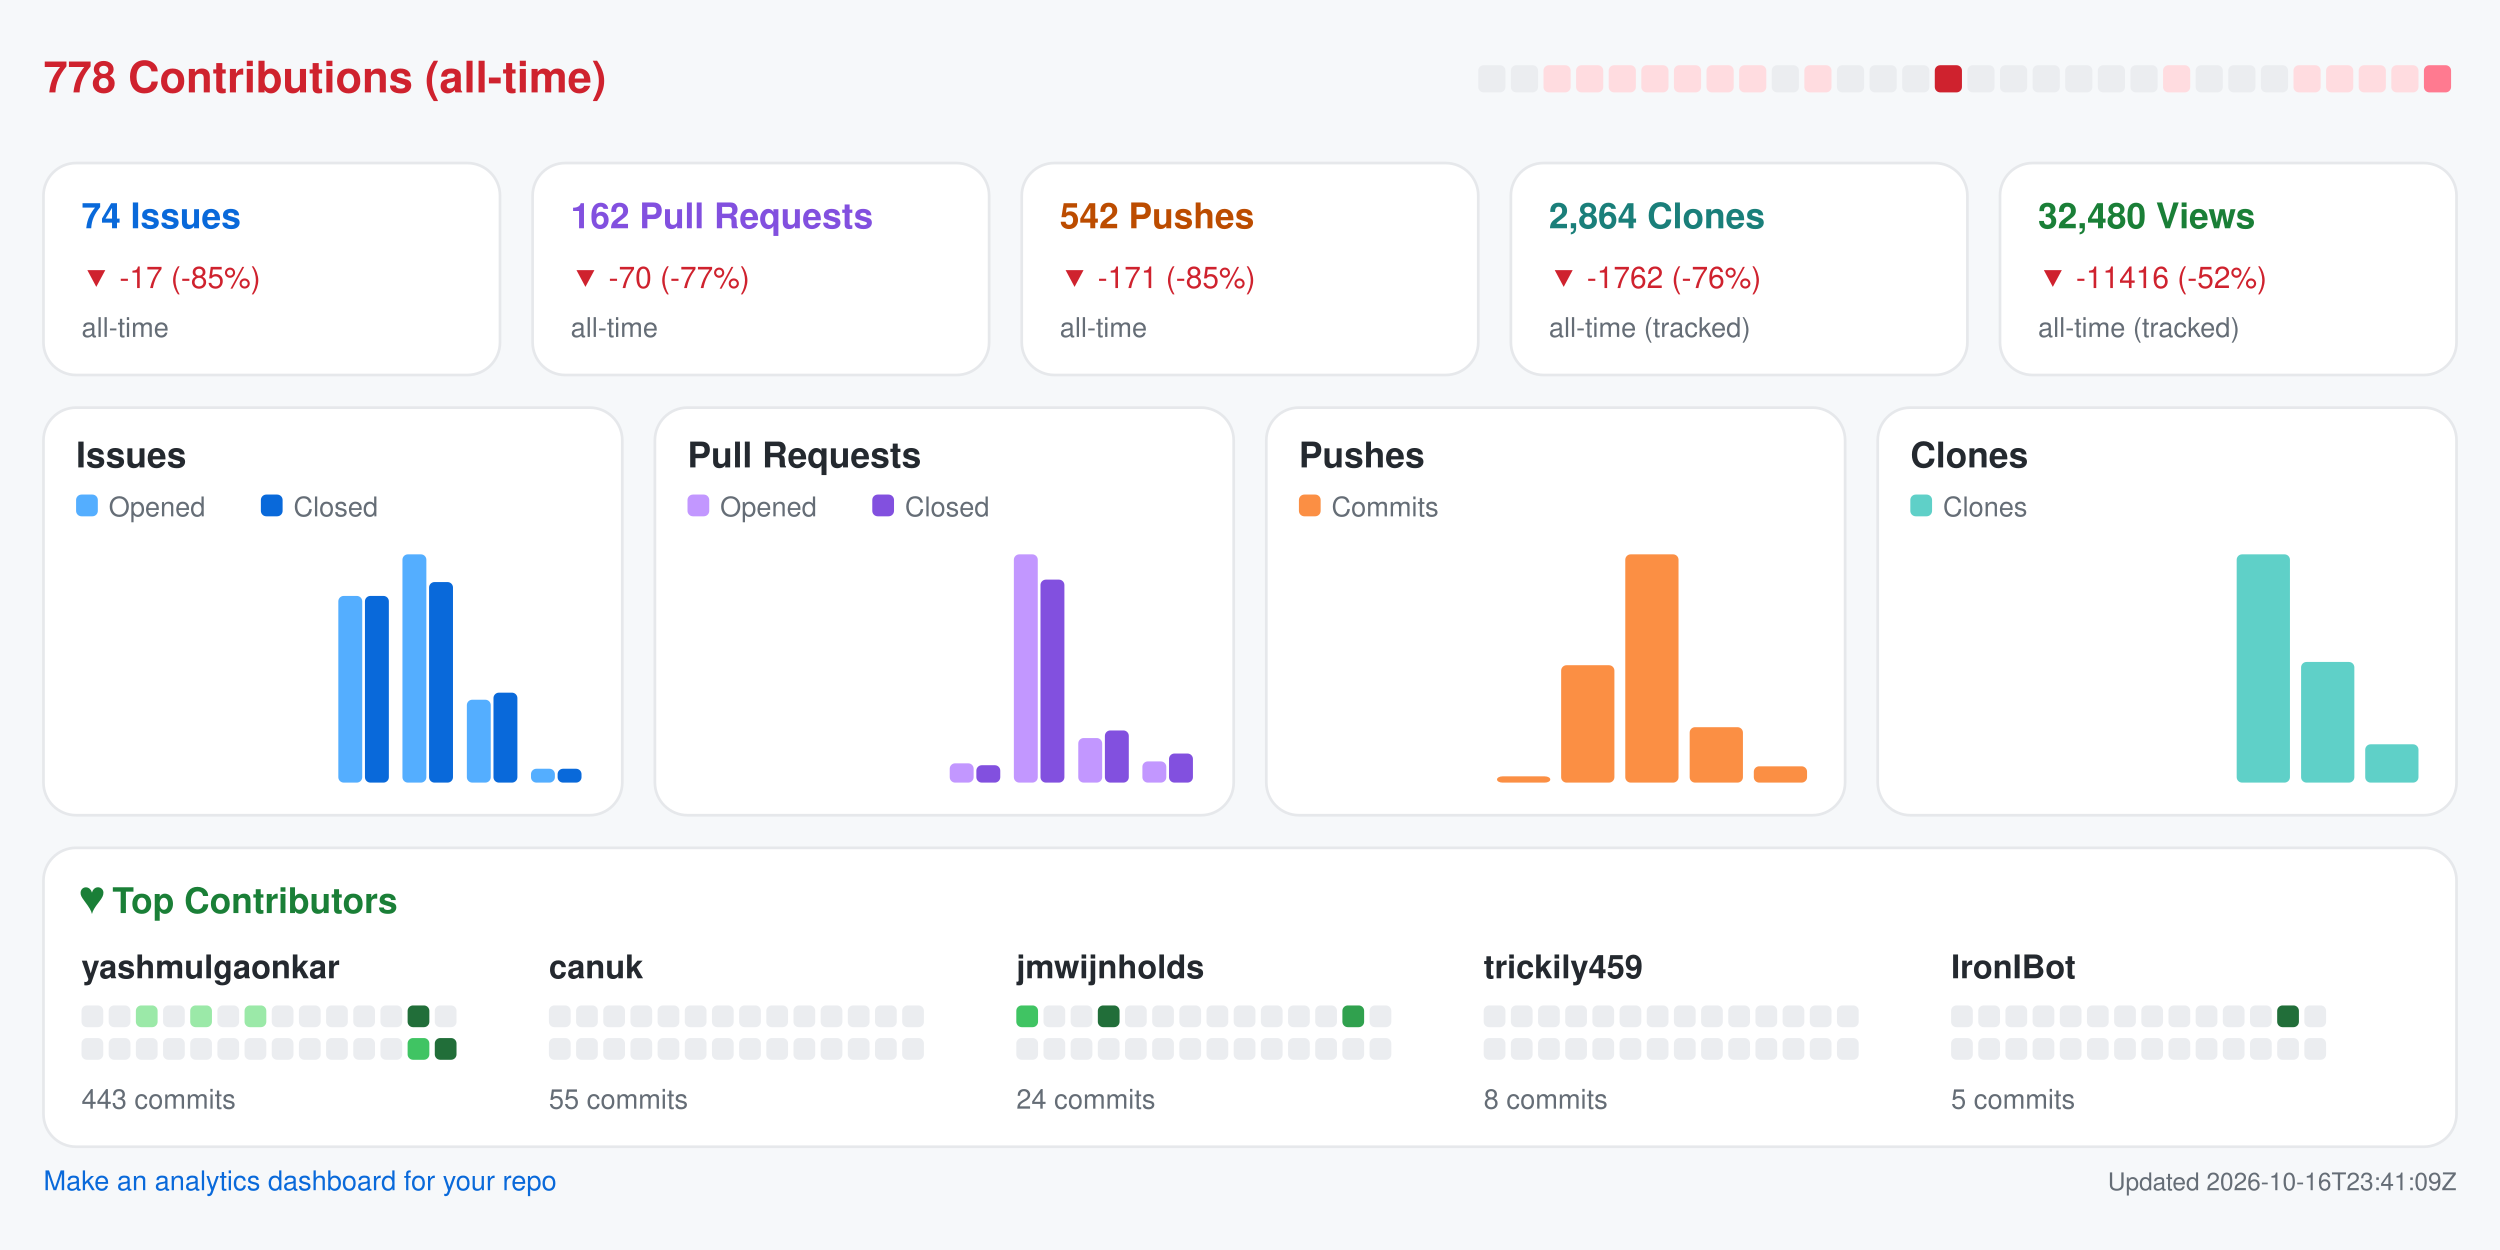
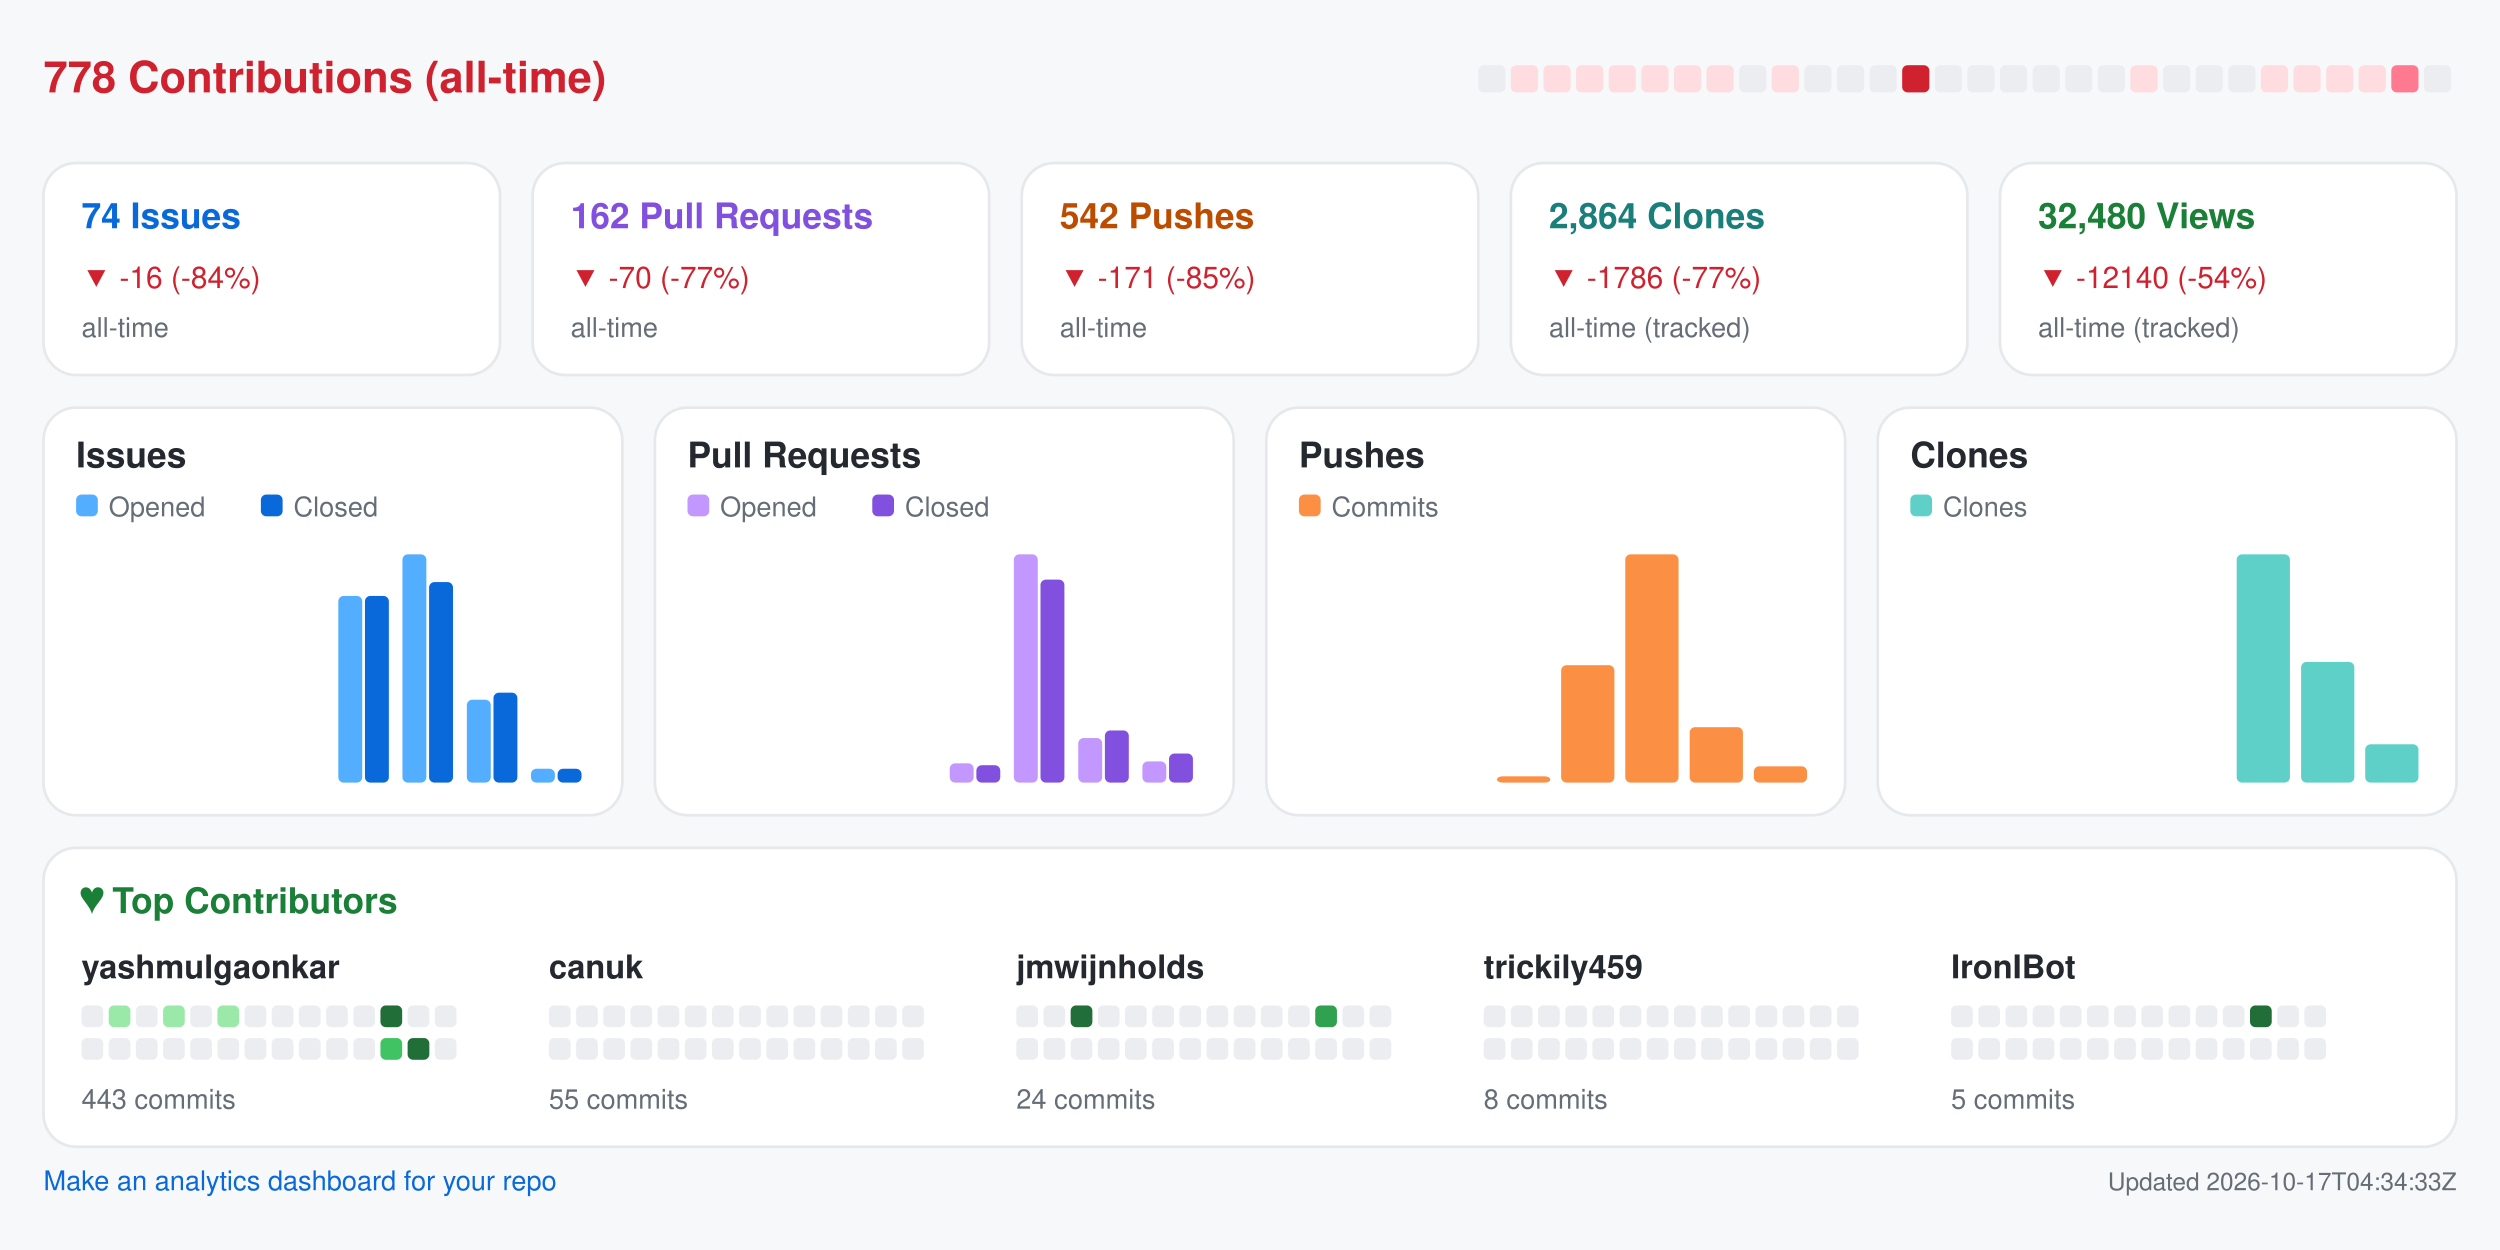
<svg xmlns="http://www.w3.org/2000/svg" width="920" height="460" viewBox="0 0 920 460" role="img" aria-label="Repository analytics for yashmulgaonkar/FlightScnr_Pi">
  <rect x="0.0" y="0.0" width="920.0" height="460.0" rx="0" fill="#f6f8fa" />
  <text x="16.0" y="34.0" fill="#cf222e" font-size="16" font-family="-apple-system,BlinkMacSystemFont,Segoe UI,Helvetica,Arial,sans-serif" font-weight="600" text-anchor="start">778 Contributions (all-time)</text>
  <rect x="544.0" y="24.0" width="10.0" height="10.0" rx="2" fill="#ebedf0" />
-   <rect x="556.0" y="24.0" width="10.0" height="10.0" rx="2" fill="#ebedf0" />
+   <rect x="556.0" y="24.0" width="10.0" height="10.0" rx="2" fill="#ffdce0" />
  <rect x="568.0" y="24.0" width="10.0" height="10.0" rx="2" fill="#ffdce0" />
  <rect x="580.0" y="24.0" width="10.0" height="10.0" rx="2" fill="#ffdce0" />
  <rect x="592.0" y="24.0" width="10.0" height="10.0" rx="2" fill="#ffdce0" />
  <rect x="604.0" y="24.0" width="10.0" height="10.0" rx="2" fill="#ffdce0" />
  <rect x="616.0" y="24.0" width="10.0" height="10.0" rx="2" fill="#ffdce0" />
  <rect x="628.0" y="24.0" width="10.0" height="10.0" rx="2" fill="#ffdce0" />
-   <rect x="640.0" y="24.0" width="10.0" height="10.0" rx="2" fill="#ffdce0" />
-   <rect x="652.0" y="24.0" width="10.0" height="10.0" rx="2" fill="#ebedf0" />
-   <rect x="664.0" y="24.0" width="10.0" height="10.0" rx="2" fill="#ffdce0" />
+   <rect x="640.0" y="24.0" width="10.0" height="10.0" rx="2" fill="#ebedf0" />
+   <rect x="652.0" y="24.0" width="10.0" height="10.0" rx="2" fill="#ffdce0" />
+   <rect x="664.0" y="24.0" width="10.0" height="10.0" rx="2" fill="#ebedf0" />
  <rect x="676.0" y="24.0" width="10.0" height="10.0" rx="2" fill="#ebedf0" />
  <rect x="688.0" y="24.0" width="10.0" height="10.0" rx="2" fill="#ebedf0" />
-   <rect x="700.0" y="24.0" width="10.0" height="10.0" rx="2" fill="#ebedf0" />
-   <rect x="712.0" y="24.0" width="10.0" height="10.0" rx="2" fill="#cf222e" />
+   <rect x="700.0" y="24.0" width="10.0" height="10.0" rx="2" fill="#cf222e" />
+   <rect x="712.0" y="24.0" width="10.0" height="10.0" rx="2" fill="#ebedf0" />
  <rect x="724.0" y="24.0" width="10.0" height="10.0" rx="2" fill="#ebedf0" />
  <rect x="736.0" y="24.0" width="10.0" height="10.0" rx="2" fill="#ebedf0" />
  <rect x="748.0" y="24.0" width="10.0" height="10.0" rx="2" fill="#ebedf0" />
  <rect x="760.0" y="24.0" width="10.0" height="10.0" rx="2" fill="#ebedf0" />
  <rect x="772.0" y="24.0" width="10.0" height="10.0" rx="2" fill="#ebedf0" />
-   <rect x="784.0" y="24.0" width="10.0" height="10.0" rx="2" fill="#ebedf0" />
-   <rect x="796.0" y="24.0" width="10.0" height="10.0" rx="2" fill="#ffdce0" />
+   <rect x="784.0" y="24.0" width="10.0" height="10.0" rx="2" fill="#ffdce0" />
+   <rect x="796.0" y="24.0" width="10.0" height="10.0" rx="2" fill="#ebedf0" />
  <rect x="808.0" y="24.0" width="10.0" height="10.0" rx="2" fill="#ebedf0" />
  <rect x="820.0" y="24.0" width="10.0" height="10.0" rx="2" fill="#ebedf0" />
-   <rect x="832.0" y="24.0" width="10.0" height="10.0" rx="2" fill="#ebedf0" />
+   <rect x="832.0" y="24.0" width="10.0" height="10.0" rx="2" fill="#ffdce0" />
  <rect x="844.0" y="24.0" width="10.0" height="10.0" rx="2" fill="#ffdce0" />
  <rect x="856.0" y="24.0" width="10.0" height="10.0" rx="2" fill="#ffdce0" />
  <rect x="868.0" y="24.0" width="10.0" height="10.0" rx="2" fill="#ffdce0" />
-   <rect x="880.0" y="24.0" width="10.0" height="10.0" rx="2" fill="#ffdce0" />
-   <rect x="892.0" y="24.0" width="10.0" height="10.0" rx="2" fill="#ff7a90" />
+   <rect x="880.0" y="24.0" width="10.0" height="10.0" rx="2" fill="#ff7a90" />
+   <rect x="892.0" y="24.0" width="10.0" height="10.0" rx="2" fill="#ebedf0" />
  <rect x="16.0" y="60.0" width="168.0" height="78.0" rx="12" fill="#ffffff" stroke="#e6e8eb" />
  <text x="30.0" y="84.0" fill="#0969da" font-size="13" font-family="-apple-system,BlinkMacSystemFont,Segoe UI,Helvetica,Arial,sans-serif" font-weight="600" text-anchor="start">74 Issues</text>
-   <text x="30.0" y="106.0" fill="#cf222e" font-size="11" font-family="-apple-system,BlinkMacSystemFont,Segoe UI,Helvetica,Arial,sans-serif" font-weight="400" text-anchor="start">▼ -17 (-85%)</text>
+   <text x="30.0" y="106.0" fill="#cf222e" font-size="11" font-family="-apple-system,BlinkMacSystemFont,Segoe UI,Helvetica,Arial,sans-serif" font-weight="400" text-anchor="start">▼ -16 (-84%)</text>
  <text x="30.0" y="124.0" fill="#656d76" font-size="10" font-family="-apple-system,BlinkMacSystemFont,Segoe UI,Helvetica,Arial,sans-serif" font-weight="400" text-anchor="start">all-time</text>
  <rect x="196.0" y="60.0" width="168.0" height="78.0" rx="12" fill="#ffffff" stroke="#e6e8eb" />
  <text x="210.0" y="84.0" fill="#8250df" font-size="13" font-family="-apple-system,BlinkMacSystemFont,Segoe UI,Helvetica,Arial,sans-serif" font-weight="600" text-anchor="start">162 Pull Requests</text>
  <text x="210.0" y="106.0" fill="#cf222e" font-size="11" font-family="-apple-system,BlinkMacSystemFont,Segoe UI,Helvetica,Arial,sans-serif" font-weight="400" text-anchor="start">▼ -70 (-77%)</text>
  <text x="210.0" y="124.0" fill="#656d76" font-size="10" font-family="-apple-system,BlinkMacSystemFont,Segoe UI,Helvetica,Arial,sans-serif" font-weight="400" text-anchor="start">all-time</text>
  <rect x="376.0" y="60.0" width="168.0" height="78.0" rx="12" fill="#ffffff" stroke="#e6e8eb" />
  <text x="390.0" y="84.0" fill="#bc4c00" font-size="13" font-family="-apple-system,BlinkMacSystemFont,Segoe UI,Helvetica,Arial,sans-serif" font-weight="600" text-anchor="start">542 Pushes</text>
  <text x="390.0" y="106.0" fill="#cf222e" font-size="11" font-family="-apple-system,BlinkMacSystemFont,Segoe UI,Helvetica,Arial,sans-serif" font-weight="400" text-anchor="start">▼ -171 (-85%)</text>
  <text x="390.0" y="124.0" fill="#656d76" font-size="10" font-family="-apple-system,BlinkMacSystemFont,Segoe UI,Helvetica,Arial,sans-serif" font-weight="400" text-anchor="start">all-time</text>
  <rect x="556.0" y="60.0" width="168.0" height="78.0" rx="12" fill="#ffffff" stroke="#e6e8eb" />
  <text x="570.0" y="84.0" fill="#1a7f7a" font-size="13" font-family="-apple-system,BlinkMacSystemFont,Segoe UI,Helvetica,Arial,sans-serif" font-weight="600" text-anchor="start">2,864 Clones</text>
-   <text x="570.0" y="106.0" fill="#cf222e" font-size="11" font-family="-apple-system,BlinkMacSystemFont,Segoe UI,Helvetica,Arial,sans-serif" font-weight="400" text-anchor="start">▼ -1762 (-76%)</text>
+   <text x="570.0" y="106.0" fill="#cf222e" font-size="11" font-family="-apple-system,BlinkMacSystemFont,Segoe UI,Helvetica,Arial,sans-serif" font-weight="400" text-anchor="start">▼ -1786 (-77%)</text>
  <text x="570.0" y="124.0" fill="#656d76" font-size="10" font-family="-apple-system,BlinkMacSystemFont,Segoe UI,Helvetica,Arial,sans-serif" font-weight="400" text-anchor="start">all-time (tracked)</text>
  <rect x="736.0" y="60.0" width="168.0" height="78.0" rx="12" fill="#ffffff" stroke="#e6e8eb" />
  <text x="750.0" y="84.0" fill="#1a7f37" font-size="13" font-family="-apple-system,BlinkMacSystemFont,Segoe UI,Helvetica,Arial,sans-serif" font-weight="600" text-anchor="start">32,480 Views</text>
-   <text x="750.0" y="106.0" fill="#cf222e" font-size="11" font-family="-apple-system,BlinkMacSystemFont,Segoe UI,Helvetica,Arial,sans-serif" font-weight="400" text-anchor="start">▼ -11416 (-52%)</text>
+   <text x="750.0" y="106.0" fill="#cf222e" font-size="11" font-family="-apple-system,BlinkMacSystemFont,Segoe UI,Helvetica,Arial,sans-serif" font-weight="400" text-anchor="start">▼ -12140 (-54%)</text>
  <text x="750.0" y="124.0" fill="#656d76" font-size="10" font-family="-apple-system,BlinkMacSystemFont,Segoe UI,Helvetica,Arial,sans-serif" font-weight="400" text-anchor="start">all-time (tracked)</text>
  <rect x="16.0" y="150.0" width="213.0" height="150.0" rx="12" fill="#ffffff" stroke="#e6e8eb" />
  <text x="28.0" y="172.0" fill="#24292f" font-size="13" font-family="-apple-system,BlinkMacSystemFont,Segoe UI,Helvetica,Arial,sans-serif" font-weight="600" text-anchor="start">Issues</text>
  <rect x="28.0" y="182.0" width="8.0" height="8.0" rx="2" fill="#54aeff" />
  <text x="40.0" y="190.0" fill="#656d76" font-size="10" font-family="-apple-system,BlinkMacSystemFont,Segoe UI,Helvetica,Arial,sans-serif" font-weight="400" text-anchor="start">Opened</text>
  <rect x="96.0" y="182.0" width="8.0" height="8.0" rx="2" fill="#0969da" />
  <text x="108.0" y="190.0" fill="#656d76" font-size="10" font-family="-apple-system,BlinkMacSystemFont,Segoe UI,Helvetica,Arial,sans-serif" font-weight="400" text-anchor="start">Closed</text>
  <rect x="30.0" y="288.0" width="8.8" height="0.0" rx="2" fill="#54aeff" />
  <rect x="39.8" y="288.0" width="8.8" height="0.0" rx="2" fill="#0969da" />
  <rect x="53.6" y="288.0" width="8.8" height="0.0" rx="2" fill="#54aeff" />
  <rect x="63.4" y="288.0" width="8.8" height="0.0" rx="2" fill="#0969da" />
  <rect x="77.2" y="288.0" width="8.8" height="0.0" rx="2" fill="#54aeff" />
  <rect x="87.1" y="288.0" width="8.8" height="0.0" rx="2" fill="#0969da" />
  <rect x="100.9" y="288.0" width="8.8" height="0.0" rx="2" fill="#54aeff" />
  <rect x="110.7" y="288.0" width="8.8" height="0.0" rx="2" fill="#0969da" />
  <rect x="124.5" y="219.3" width="8.8" height="68.7" rx="2" fill="#54aeff" />
  <rect x="134.3" y="219.3" width="8.8" height="68.7" rx="2" fill="#0969da" />
  <rect x="148.1" y="204.0" width="8.8" height="84.0" rx="2" fill="#54aeff" />
  <rect x="157.9" y="214.2" width="8.8" height="73.8" rx="2" fill="#0969da" />
  <rect x="171.8" y="257.5" width="8.8" height="30.5" rx="2" fill="#54aeff" />
  <rect x="181.6" y="254.9" width="8.8" height="33.1" rx="2" fill="#0969da" />
  <rect x="195.4" y="282.9" width="8.8" height="5.1" rx="2" fill="#54aeff" />
  <rect x="205.2" y="282.9" width="8.8" height="5.1" rx="2" fill="#0969da" />
  <rect x="241.0" y="150.0" width="213.0" height="150.0" rx="12" fill="#ffffff" stroke="#e6e8eb" />
  <text x="253.0" y="172.0" fill="#24292f" font-size="13" font-family="-apple-system,BlinkMacSystemFont,Segoe UI,Helvetica,Arial,sans-serif" font-weight="600" text-anchor="start">Pull Requests</text>
  <rect x="253.0" y="182.0" width="8.0" height="8.0" rx="2" fill="#c297ff" />
  <text x="265.0" y="190.0" fill="#656d76" font-size="10" font-family="-apple-system,BlinkMacSystemFont,Segoe UI,Helvetica,Arial,sans-serif" font-weight="400" text-anchor="start">Opened</text>
  <rect x="321.0" y="182.0" width="8.0" height="8.0" rx="2" fill="#8250df" />
  <text x="333.0" y="190.0" fill="#656d76" font-size="10" font-family="-apple-system,BlinkMacSystemFont,Segoe UI,Helvetica,Arial,sans-serif" font-weight="400" text-anchor="start">Closed</text>
  <rect x="255.0" y="288.0" width="8.8" height="0.0" rx="2" fill="#c297ff" />
  <rect x="264.8" y="288.0" width="8.8" height="0.0" rx="2" fill="#8250df" />
  <rect x="278.6" y="288.0" width="8.8" height="0.0" rx="2" fill="#c297ff" />
  <rect x="288.4" y="288.0" width="8.8" height="0.0" rx="2" fill="#8250df" />
  <rect x="302.2" y="288.0" width="8.8" height="0.0" rx="2" fill="#c297ff" />
  <rect x="312.1" y="288.0" width="8.8" height="0.0" rx="2" fill="#8250df" />
  <rect x="325.9" y="288.0" width="8.8" height="0.0" rx="2" fill="#c297ff" />
  <rect x="335.7" y="288.0" width="8.8" height="0.0" rx="2" fill="#8250df" />
  <rect x="349.5" y="280.9" width="8.8" height="7.1" rx="2" fill="#c297ff" />
  <rect x="359.3" y="281.6" width="8.8" height="6.4" rx="2" fill="#8250df" />
  <rect x="373.1" y="204.0" width="8.8" height="84.0" rx="2" fill="#c297ff" />
  <rect x="382.9" y="213.3" width="8.8" height="74.7" rx="2" fill="#8250df" />
  <rect x="396.8" y="271.6" width="8.8" height="16.4" rx="2" fill="#c297ff" />
  <rect x="406.6" y="268.8" width="8.8" height="19.2" rx="2" fill="#8250df" />
  <rect x="420.4" y="280.2" width="8.8" height="7.8" rx="2" fill="#c297ff" />
  <rect x="430.2" y="277.3" width="8.8" height="10.7" rx="2" fill="#8250df" />
  <rect x="466.0" y="150.0" width="213.0" height="150.0" rx="12" fill="#ffffff" stroke="#e6e8eb" />
  <text x="478.0" y="172.0" fill="#24292f" font-size="13" font-family="-apple-system,BlinkMacSystemFont,Segoe UI,Helvetica,Arial,sans-serif" font-weight="600" text-anchor="start">Pushes</text>
  <rect x="478.0" y="182.0" width="8.0" height="8.0" rx="2" fill="#fb8f44" />
  <text x="490.0" y="190.0" fill="#656d76" font-size="10" font-family="-apple-system,BlinkMacSystemFont,Segoe UI,Helvetica,Arial,sans-serif" font-weight="400" text-anchor="start">Commits</text>
  <rect x="480.0" y="288.0" width="19.6" height="0.0" rx="2" fill="#fb8f44" />
  <rect x="503.6" y="288.0" width="19.6" height="0.0" rx="2" fill="#fb8f44" />
  <rect x="527.2" y="288.0" width="19.6" height="0.0" rx="2" fill="#fb8f44" />
  <rect x="550.9" y="285.7" width="19.6" height="2.3" rx="2" fill="#fb8f44" />
  <rect x="574.5" y="244.8" width="19.6" height="43.2" rx="2" fill="#fb8f44" />
  <rect x="598.1" y="204.0" width="19.6" height="84.0" rx="2" fill="#fb8f44" />
  <rect x="621.8" y="267.6" width="19.6" height="20.4" rx="2" fill="#fb8f44" />
  <rect x="645.4" y="282.0" width="19.6" height="6.0" rx="2" fill="#fb8f44" />
  <rect x="691.0" y="150.0" width="213.0" height="150.0" rx="12" fill="#ffffff" stroke="#e6e8eb" />
  <text x="703.0" y="172.0" fill="#24292f" font-size="13" font-family="-apple-system,BlinkMacSystemFont,Segoe UI,Helvetica,Arial,sans-serif" font-weight="600" text-anchor="start">Clones</text>
  <rect x="703.0" y="182.0" width="8.0" height="8.0" rx="2" fill="#5fd0c8" />
  <text x="715.0" y="190.0" fill="#656d76" font-size="10" font-family="-apple-system,BlinkMacSystemFont,Segoe UI,Helvetica,Arial,sans-serif" font-weight="400" text-anchor="start">Clones</text>
  <rect x="705.0" y="288.0" width="19.6" height="0.0" rx="2" fill="#5fd0c8" />
  <rect x="728.6" y="288.0" width="19.6" height="0.0" rx="2" fill="#5fd0c8" />
  <rect x="752.2" y="288.0" width="19.6" height="0.0" rx="2" fill="#5fd0c8" />
  <rect x="775.9" y="288.0" width="19.6" height="0.0" rx="2" fill="#5fd0c8" />
  <rect x="799.5" y="288.0" width="19.6" height="0.0" rx="2" fill="#5fd0c8" />
  <rect x="823.1" y="204.0" width="19.6" height="84.0" rx="2" fill="#5fd0c8" />
  <rect x="846.8" y="243.6" width="19.6" height="44.4" rx="2" fill="#5fd0c8" />
  <rect x="870.4" y="273.9" width="19.6" height="14.1" rx="2" fill="#5fd0c8" />
  <rect x="16.0" y="312.0" width="888.0" height="110.0" rx="12" fill="#ffffff" stroke="#e6e8eb" />
  <text x="30.0" y="336.0" fill="#1a7f37" font-size="13" font-family="-apple-system,BlinkMacSystemFont,Segoe UI,Helvetica,Arial,sans-serif" font-weight="600" text-anchor="start">♥  Top Contributors</text>
  <text x="30.0" y="360.0" fill="#24292f" font-size="12" font-family="-apple-system,BlinkMacSystemFont,Segoe UI,Helvetica,Arial,sans-serif" font-weight="600" text-anchor="start">yashmulgaonkar</text>
  <rect x="30.0" y="370.0" width="8.0" height="8.0" rx="2" fill="#ebedf0" />
-   <rect x="40.0" y="370.0" width="8.0" height="8.0" rx="2" fill="#ebedf0" />
-   <rect x="50.0" y="370.0" width="8.0" height="8.0" rx="2" fill="#9be9a8" />
-   <rect x="60.0" y="370.0" width="8.0" height="8.0" rx="2" fill="#ebedf0" />
-   <rect x="70.0" y="370.0" width="8.0" height="8.0" rx="2" fill="#9be9a8" />
-   <rect x="80.0" y="370.0" width="8.0" height="8.0" rx="2" fill="#ebedf0" />
-   <rect x="90.0" y="370.0" width="8.0" height="8.0" rx="2" fill="#9be9a8" />
+   <rect x="40.0" y="370.0" width="8.0" height="8.0" rx="2" fill="#9be9a8" />
+   <rect x="50.0" y="370.0" width="8.0" height="8.0" rx="2" fill="#ebedf0" />
+   <rect x="60.0" y="370.0" width="8.0" height="8.0" rx="2" fill="#9be9a8" />
+   <rect x="70.0" y="370.0" width="8.0" height="8.0" rx="2" fill="#ebedf0" />
+   <rect x="80.0" y="370.0" width="8.0" height="8.0" rx="2" fill="#9be9a8" />
+   <rect x="90.0" y="370.0" width="8.0" height="8.0" rx="2" fill="#ebedf0" />
  <rect x="100.0" y="370.0" width="8.0" height="8.0" rx="2" fill="#ebedf0" />
  <rect x="110.0" y="370.0" width="8.0" height="8.0" rx="2" fill="#ebedf0" />
  <rect x="120.0" y="370.0" width="8.0" height="8.0" rx="2" fill="#ebedf0" />
  <rect x="130.0" y="370.0" width="8.0" height="8.0" rx="2" fill="#ebedf0" />
-   <rect x="140.0" y="370.0" width="8.0" height="8.0" rx="2" fill="#ebedf0" />
-   <rect x="150.0" y="370.0" width="8.0" height="8.0" rx="2" fill="#216e39" />
+   <rect x="140.0" y="370.0" width="8.0" height="8.0" rx="2" fill="#216e39" />
+   <rect x="150.0" y="370.0" width="8.0" height="8.0" rx="2" fill="#ebedf0" />
  <rect x="160.0" y="370.0" width="8.0" height="8.0" rx="2" fill="#ebedf0" />
  <rect x="30.0" y="382.0" width="8.0" height="8.0" rx="2" fill="#ebedf0" />
  <rect x="40.0" y="382.0" width="8.0" height="8.0" rx="2" fill="#ebedf0" />
  <rect x="50.0" y="382.0" width="8.0" height="8.0" rx="2" fill="#ebedf0" />
  <rect x="60.0" y="382.0" width="8.0" height="8.0" rx="2" fill="#ebedf0" />
  <rect x="70.0" y="382.0" width="8.0" height="8.0" rx="2" fill="#ebedf0" />
  <rect x="80.0" y="382.0" width="8.0" height="8.0" rx="2" fill="#ebedf0" />
  <rect x="90.0" y="382.0" width="8.0" height="8.0" rx="2" fill="#ebedf0" />
  <rect x="100.0" y="382.0" width="8.0" height="8.0" rx="2" fill="#ebedf0" />
  <rect x="110.0" y="382.0" width="8.0" height="8.0" rx="2" fill="#ebedf0" />
  <rect x="120.0" y="382.0" width="8.0" height="8.0" rx="2" fill="#ebedf0" />
  <rect x="130.0" y="382.0" width="8.0" height="8.0" rx="2" fill="#ebedf0" />
-   <rect x="140.0" y="382.0" width="8.0" height="8.0" rx="2" fill="#ebedf0" />
-   <rect x="150.0" y="382.0" width="8.0" height="8.0" rx="2" fill="#40c463" />
-   <rect x="160.0" y="382.0" width="8.0" height="8.0" rx="2" fill="#216e39" />
+   <rect x="140.0" y="382.0" width="8.0" height="8.0" rx="2" fill="#40c463" />
+   <rect x="150.0" y="382.0" width="8.0" height="8.0" rx="2" fill="#216e39" />
+   <rect x="160.0" y="382.0" width="8.0" height="8.0" rx="2" fill="#ebedf0" />
  <text x="30.0" y="408.0" fill="#656d76" font-size="10" font-family="-apple-system,BlinkMacSystemFont,Segoe UI,Helvetica,Arial,sans-serif" font-weight="400" text-anchor="start">443 commits</text>
  <text x="202.0" y="360.0" fill="#24292f" font-size="12" font-family="-apple-system,BlinkMacSystemFont,Segoe UI,Helvetica,Arial,sans-serif" font-weight="600" text-anchor="start">canuk</text>
  <rect x="202.0" y="370.0" width="8.0" height="8.0" rx="2" fill="#ebedf0" />
  <rect x="212.0" y="370.0" width="8.0" height="8.0" rx="2" fill="#ebedf0" />
  <rect x="222.0" y="370.0" width="8.0" height="8.0" rx="2" fill="#ebedf0" />
  <rect x="232.0" y="370.0" width="8.0" height="8.0" rx="2" fill="#ebedf0" />
  <rect x="242.0" y="370.0" width="8.0" height="8.0" rx="2" fill="#ebedf0" />
  <rect x="252.0" y="370.0" width="8.0" height="8.0" rx="2" fill="#ebedf0" />
  <rect x="262.0" y="370.0" width="8.0" height="8.0" rx="2" fill="#ebedf0" />
  <rect x="272.0" y="370.0" width="8.0" height="8.0" rx="2" fill="#ebedf0" />
  <rect x="282.0" y="370.0" width="8.0" height="8.0" rx="2" fill="#ebedf0" />
  <rect x="292.0" y="370.0" width="8.0" height="8.0" rx="2" fill="#ebedf0" />
  <rect x="302.0" y="370.0" width="8.0" height="8.0" rx="2" fill="#ebedf0" />
  <rect x="312.0" y="370.0" width="8.0" height="8.0" rx="2" fill="#ebedf0" />
  <rect x="322.0" y="370.0" width="8.0" height="8.0" rx="2" fill="#ebedf0" />
  <rect x="332.0" y="370.0" width="8.0" height="8.0" rx="2" fill="#ebedf0" />
  <rect x="202.0" y="382.0" width="8.0" height="8.0" rx="2" fill="#ebedf0" />
  <rect x="212.0" y="382.0" width="8.0" height="8.0" rx="2" fill="#ebedf0" />
  <rect x="222.0" y="382.0" width="8.0" height="8.0" rx="2" fill="#ebedf0" />
  <rect x="232.0" y="382.0" width="8.0" height="8.0" rx="2" fill="#ebedf0" />
  <rect x="242.0" y="382.0" width="8.0" height="8.0" rx="2" fill="#ebedf0" />
  <rect x="252.0" y="382.0" width="8.0" height="8.0" rx="2" fill="#ebedf0" />
  <rect x="262.0" y="382.0" width="8.0" height="8.0" rx="2" fill="#ebedf0" />
  <rect x="272.0" y="382.0" width="8.0" height="8.0" rx="2" fill="#ebedf0" />
  <rect x="282.0" y="382.0" width="8.0" height="8.0" rx="2" fill="#ebedf0" />
  <rect x="292.0" y="382.0" width="8.0" height="8.0" rx="2" fill="#ebedf0" />
  <rect x="302.0" y="382.0" width="8.0" height="8.0" rx="2" fill="#ebedf0" />
  <rect x="312.0" y="382.0" width="8.0" height="8.0" rx="2" fill="#ebedf0" />
  <rect x="322.0" y="382.0" width="8.0" height="8.0" rx="2" fill="#ebedf0" />
  <rect x="332.0" y="382.0" width="8.0" height="8.0" rx="2" fill="#ebedf0" />
  <text x="202.0" y="408.0" fill="#656d76" font-size="10" font-family="-apple-system,BlinkMacSystemFont,Segoe UI,Helvetica,Arial,sans-serif" font-weight="400" text-anchor="start">55 commits</text>
  <text x="374.0" y="360.0" fill="#24292f" font-size="12" font-family="-apple-system,BlinkMacSystemFont,Segoe UI,Helvetica,Arial,sans-serif" font-weight="600" text-anchor="start">jmwijnholds</text>
-   <rect x="374.0" y="370.0" width="8.0" height="8.0" rx="2" fill="#40c463" />
+   <rect x="374.0" y="370.0" width="8.0" height="8.0" rx="2" fill="#ebedf0" />
  <rect x="384.0" y="370.0" width="8.0" height="8.0" rx="2" fill="#ebedf0" />
-   <rect x="394.0" y="370.0" width="8.0" height="8.0" rx="2" fill="#ebedf0" />
-   <rect x="404.0" y="370.0" width="8.0" height="8.0" rx="2" fill="#216e39" />
+   <rect x="394.0" y="370.0" width="8.0" height="8.0" rx="2" fill="#216e39" />
+   <rect x="404.0" y="370.0" width="8.0" height="8.0" rx="2" fill="#ebedf0" />
  <rect x="414.0" y="370.0" width="8.0" height="8.0" rx="2" fill="#ebedf0" />
  <rect x="424.0" y="370.0" width="8.0" height="8.0" rx="2" fill="#ebedf0" />
  <rect x="434.0" y="370.0" width="8.0" height="8.0" rx="2" fill="#ebedf0" />
  <rect x="444.0" y="370.0" width="8.0" height="8.0" rx="2" fill="#ebedf0" />
  <rect x="454.0" y="370.0" width="8.0" height="8.0" rx="2" fill="#ebedf0" />
  <rect x="464.0" y="370.0" width="8.0" height="8.0" rx="2" fill="#ebedf0" />
  <rect x="474.0" y="370.0" width="8.0" height="8.0" rx="2" fill="#ebedf0" />
-   <rect x="484.0" y="370.0" width="8.0" height="8.0" rx="2" fill="#ebedf0" />
-   <rect x="494.0" y="370.0" width="8.0" height="8.0" rx="2" fill="#30a14e" />
+   <rect x="484.0" y="370.0" width="8.0" height="8.0" rx="2" fill="#30a14e" />
+   <rect x="494.0" y="370.0" width="8.0" height="8.0" rx="2" fill="#ebedf0" />
  <rect x="504.0" y="370.0" width="8.0" height="8.0" rx="2" fill="#ebedf0" />
  <rect x="374.0" y="382.0" width="8.0" height="8.0" rx="2" fill="#ebedf0" />
  <rect x="384.0" y="382.0" width="8.0" height="8.0" rx="2" fill="#ebedf0" />
  <rect x="394.0" y="382.0" width="8.0" height="8.0" rx="2" fill="#ebedf0" />
  <rect x="404.0" y="382.0" width="8.0" height="8.0" rx="2" fill="#ebedf0" />
  <rect x="414.0" y="382.0" width="8.0" height="8.0" rx="2" fill="#ebedf0" />
  <rect x="424.0" y="382.0" width="8.0" height="8.0" rx="2" fill="#ebedf0" />
  <rect x="434.0" y="382.0" width="8.0" height="8.0" rx="2" fill="#ebedf0" />
  <rect x="444.0" y="382.0" width="8.0" height="8.0" rx="2" fill="#ebedf0" />
  <rect x="454.0" y="382.0" width="8.0" height="8.0" rx="2" fill="#ebedf0" />
  <rect x="464.0" y="382.0" width="8.0" height="8.0" rx="2" fill="#ebedf0" />
  <rect x="474.0" y="382.0" width="8.0" height="8.0" rx="2" fill="#ebedf0" />
  <rect x="484.0" y="382.0" width="8.0" height="8.0" rx="2" fill="#ebedf0" />
  <rect x="494.0" y="382.0" width="8.0" height="8.0" rx="2" fill="#ebedf0" />
  <rect x="504.0" y="382.0" width="8.0" height="8.0" rx="2" fill="#ebedf0" />
  <text x="374.0" y="408.0" fill="#656d76" font-size="10" font-family="-apple-system,BlinkMacSystemFont,Segoe UI,Helvetica,Arial,sans-serif" font-weight="400" text-anchor="start">24 commits</text>
  <text x="546.0" y="360.0" fill="#24292f" font-size="12" font-family="-apple-system,BlinkMacSystemFont,Segoe UI,Helvetica,Arial,sans-serif" font-weight="600" text-anchor="start">trickily459</text>
  <rect x="546.0" y="370.0" width="8.0" height="8.0" rx="2" fill="#ebedf0" />
  <rect x="556.0" y="370.0" width="8.0" height="8.0" rx="2" fill="#ebedf0" />
  <rect x="566.0" y="370.0" width="8.0" height="8.0" rx="2" fill="#ebedf0" />
  <rect x="576.0" y="370.0" width="8.0" height="8.0" rx="2" fill="#ebedf0" />
  <rect x="586.0" y="370.0" width="8.0" height="8.0" rx="2" fill="#ebedf0" />
  <rect x="596.0" y="370.0" width="8.0" height="8.0" rx="2" fill="#ebedf0" />
  <rect x="606.0" y="370.0" width="8.0" height="8.0" rx="2" fill="#ebedf0" />
  <rect x="616.0" y="370.0" width="8.0" height="8.0" rx="2" fill="#ebedf0" />
  <rect x="626.0" y="370.0" width="8.0" height="8.0" rx="2" fill="#ebedf0" />
  <rect x="636.0" y="370.0" width="8.0" height="8.0" rx="2" fill="#ebedf0" />
  <rect x="646.0" y="370.0" width="8.0" height="8.0" rx="2" fill="#ebedf0" />
  <rect x="656.0" y="370.0" width="8.0" height="8.0" rx="2" fill="#ebedf0" />
  <rect x="666.0" y="370.0" width="8.0" height="8.0" rx="2" fill="#ebedf0" />
  <rect x="676.0" y="370.0" width="8.0" height="8.0" rx="2" fill="#ebedf0" />
  <rect x="546.0" y="382.0" width="8.0" height="8.0" rx="2" fill="#ebedf0" />
  <rect x="556.0" y="382.0" width="8.0" height="8.0" rx="2" fill="#ebedf0" />
  <rect x="566.0" y="382.0" width="8.0" height="8.0" rx="2" fill="#ebedf0" />
  <rect x="576.0" y="382.0" width="8.0" height="8.0" rx="2" fill="#ebedf0" />
  <rect x="586.0" y="382.0" width="8.0" height="8.0" rx="2" fill="#ebedf0" />
  <rect x="596.0" y="382.0" width="8.0" height="8.0" rx="2" fill="#ebedf0" />
  <rect x="606.0" y="382.0" width="8.0" height="8.0" rx="2" fill="#ebedf0" />
  <rect x="616.0" y="382.0" width="8.0" height="8.0" rx="2" fill="#ebedf0" />
  <rect x="626.0" y="382.0" width="8.0" height="8.0" rx="2" fill="#ebedf0" />
  <rect x="636.0" y="382.0" width="8.0" height="8.0" rx="2" fill="#ebedf0" />
  <rect x="646.0" y="382.0" width="8.0" height="8.0" rx="2" fill="#ebedf0" />
  <rect x="656.0" y="382.0" width="8.0" height="8.0" rx="2" fill="#ebedf0" />
  <rect x="666.0" y="382.0" width="8.0" height="8.0" rx="2" fill="#ebedf0" />
  <rect x="676.0" y="382.0" width="8.0" height="8.0" rx="2" fill="#ebedf0" />
  <text x="546.0" y="408.0" fill="#656d76" font-size="10" font-family="-apple-system,BlinkMacSystemFont,Segoe UI,Helvetica,Arial,sans-serif" font-weight="400" text-anchor="start">8 commits</text>
  <text x="718.0" y="360.0" fill="#24292f" font-size="12" font-family="-apple-system,BlinkMacSystemFont,Segoe UI,Helvetica,Arial,sans-serif" font-weight="600" text-anchor="start">IronIBot</text>
  <rect x="718.0" y="370.0" width="8.0" height="8.0" rx="2" fill="#ebedf0" />
  <rect x="728.0" y="370.0" width="8.0" height="8.0" rx="2" fill="#ebedf0" />
  <rect x="738.0" y="370.0" width="8.0" height="8.0" rx="2" fill="#ebedf0" />
  <rect x="748.0" y="370.0" width="8.0" height="8.0" rx="2" fill="#ebedf0" />
  <rect x="758.0" y="370.0" width="8.0" height="8.0" rx="2" fill="#ebedf0" />
  <rect x="768.0" y="370.0" width="8.0" height="8.0" rx="2" fill="#ebedf0" />
  <rect x="778.0" y="370.0" width="8.0" height="8.0" rx="2" fill="#ebedf0" />
  <rect x="788.0" y="370.0" width="8.0" height="8.0" rx="2" fill="#ebedf0" />
  <rect x="798.0" y="370.0" width="8.0" height="8.0" rx="2" fill="#ebedf0" />
  <rect x="808.0" y="370.0" width="8.0" height="8.0" rx="2" fill="#ebedf0" />
  <rect x="818.0" y="370.0" width="8.0" height="8.0" rx="2" fill="#ebedf0" />
-   <rect x="828.0" y="370.0" width="8.0" height="8.0" rx="2" fill="#ebedf0" />
-   <rect x="838.0" y="370.0" width="8.0" height="8.0" rx="2" fill="#216e39" />
+   <rect x="828.0" y="370.0" width="8.0" height="8.0" rx="2" fill="#216e39" />
+   <rect x="838.0" y="370.0" width="8.0" height="8.0" rx="2" fill="#ebedf0" />
  <rect x="848.0" y="370.0" width="8.0" height="8.0" rx="2" fill="#ebedf0" />
  <rect x="718.0" y="382.0" width="8.0" height="8.0" rx="2" fill="#ebedf0" />
  <rect x="728.0" y="382.0" width="8.0" height="8.0" rx="2" fill="#ebedf0" />
  <rect x="738.0" y="382.0" width="8.0" height="8.0" rx="2" fill="#ebedf0" />
  <rect x="748.0" y="382.0" width="8.0" height="8.0" rx="2" fill="#ebedf0" />
  <rect x="758.0" y="382.0" width="8.0" height="8.0" rx="2" fill="#ebedf0" />
  <rect x="768.0" y="382.0" width="8.0" height="8.0" rx="2" fill="#ebedf0" />
  <rect x="778.0" y="382.0" width="8.0" height="8.0" rx="2" fill="#ebedf0" />
  <rect x="788.0" y="382.0" width="8.0" height="8.0" rx="2" fill="#ebedf0" />
  <rect x="798.0" y="382.0" width="8.0" height="8.0" rx="2" fill="#ebedf0" />
  <rect x="808.0" y="382.0" width="8.0" height="8.0" rx="2" fill="#ebedf0" />
  <rect x="818.0" y="382.0" width="8.0" height="8.0" rx="2" fill="#ebedf0" />
  <rect x="828.0" y="382.0" width="8.0" height="8.0" rx="2" fill="#ebedf0" />
  <rect x="838.0" y="382.0" width="8.0" height="8.0" rx="2" fill="#ebedf0" />
  <rect x="848.0" y="382.0" width="8.0" height="8.0" rx="2" fill="#ebedf0" />
  <text x="718.0" y="408.0" fill="#656d76" font-size="10" font-family="-apple-system,BlinkMacSystemFont,Segoe UI,Helvetica,Arial,sans-serif" font-weight="400" text-anchor="start">5 commits</text>
  <a href="https://github.com/yashmulgaonkar/repo-analytics" target="_blank" rel="noopener noreferrer">
    <text x="16.0" y="438.0" fill="#0969da" font-size="10" font-family="-apple-system,BlinkMacSystemFont,Segoe UI,Helvetica,Arial,sans-serif" font-weight="400" text-anchor="start">Make an analytics dashboard for your repo</text>
  </a>
-   <text x="904.0" y="438.0" fill="#656d76" font-size="9" font-family="-apple-system,BlinkMacSystemFont,Segoe UI,Helvetica,Arial,sans-serif" font-weight="400" text-anchor="end">Updated 2026-10-16T23:41:09Z</text>
+   <text x="904.0" y="438.0" fill="#656d76" font-size="9" font-family="-apple-system,BlinkMacSystemFont,Segoe UI,Helvetica,Arial,sans-serif" font-weight="400" text-anchor="end">Updated 2026-10-17T04:34:33Z</text>
</svg>
